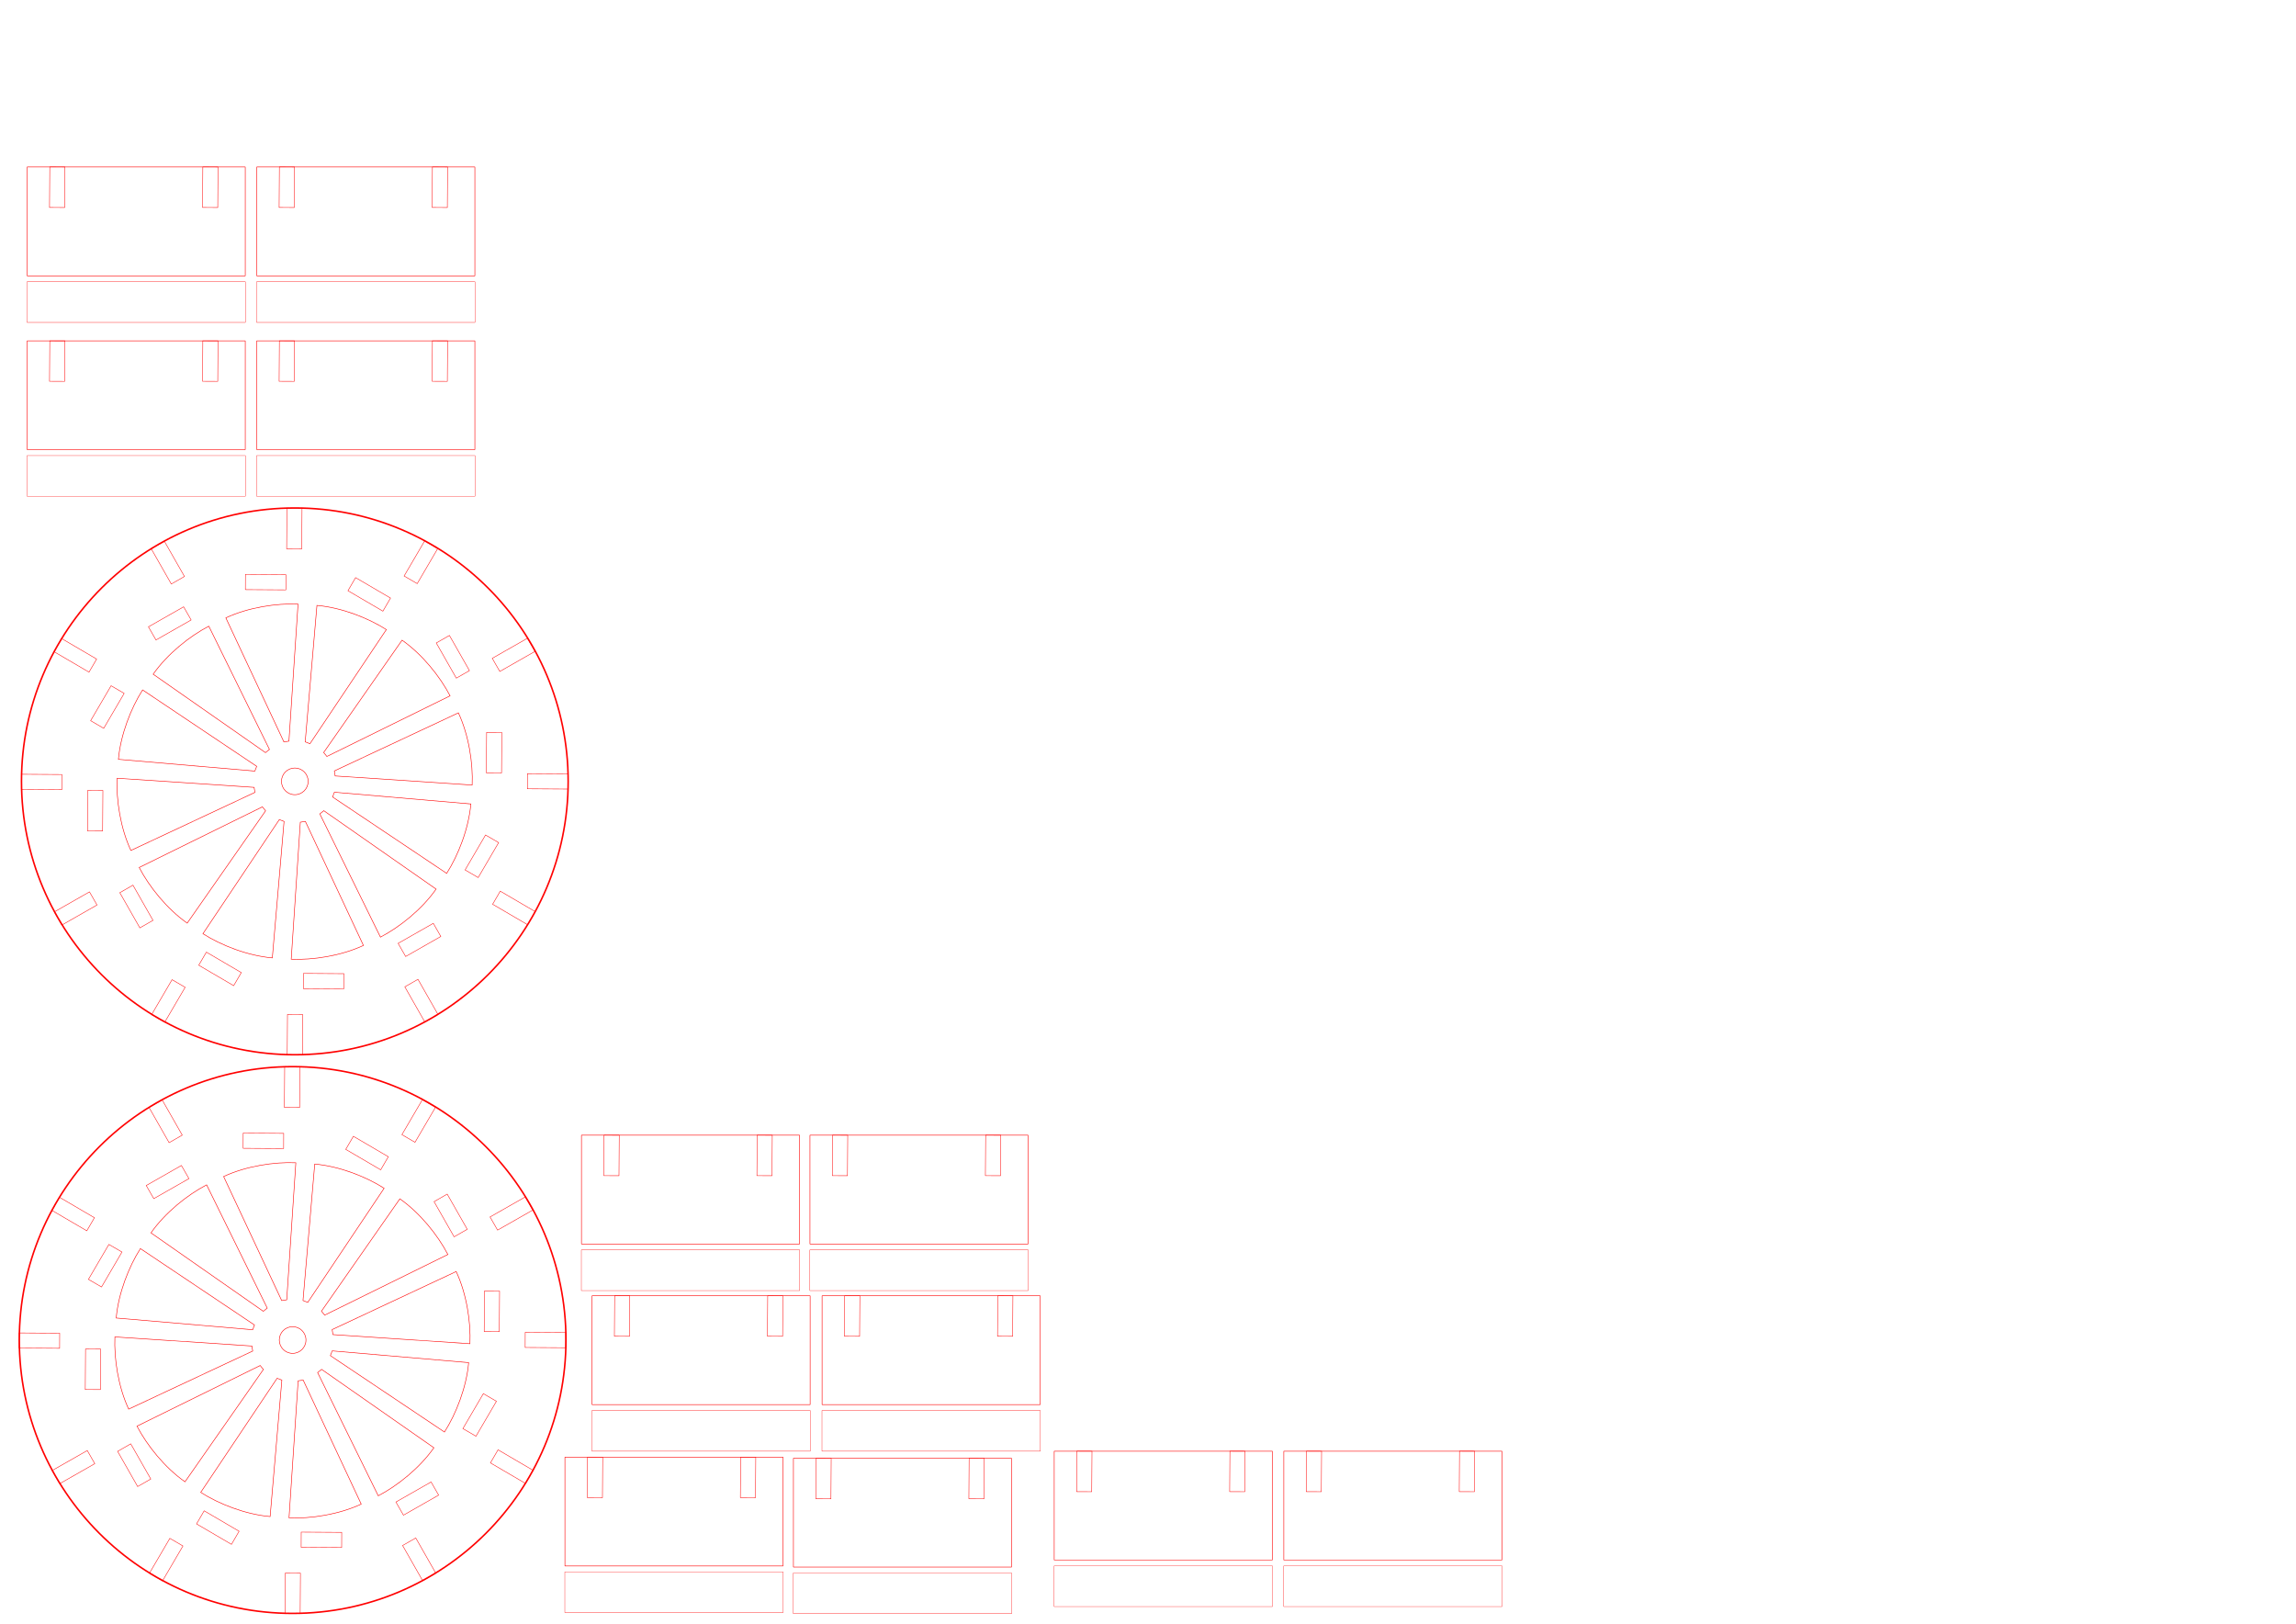
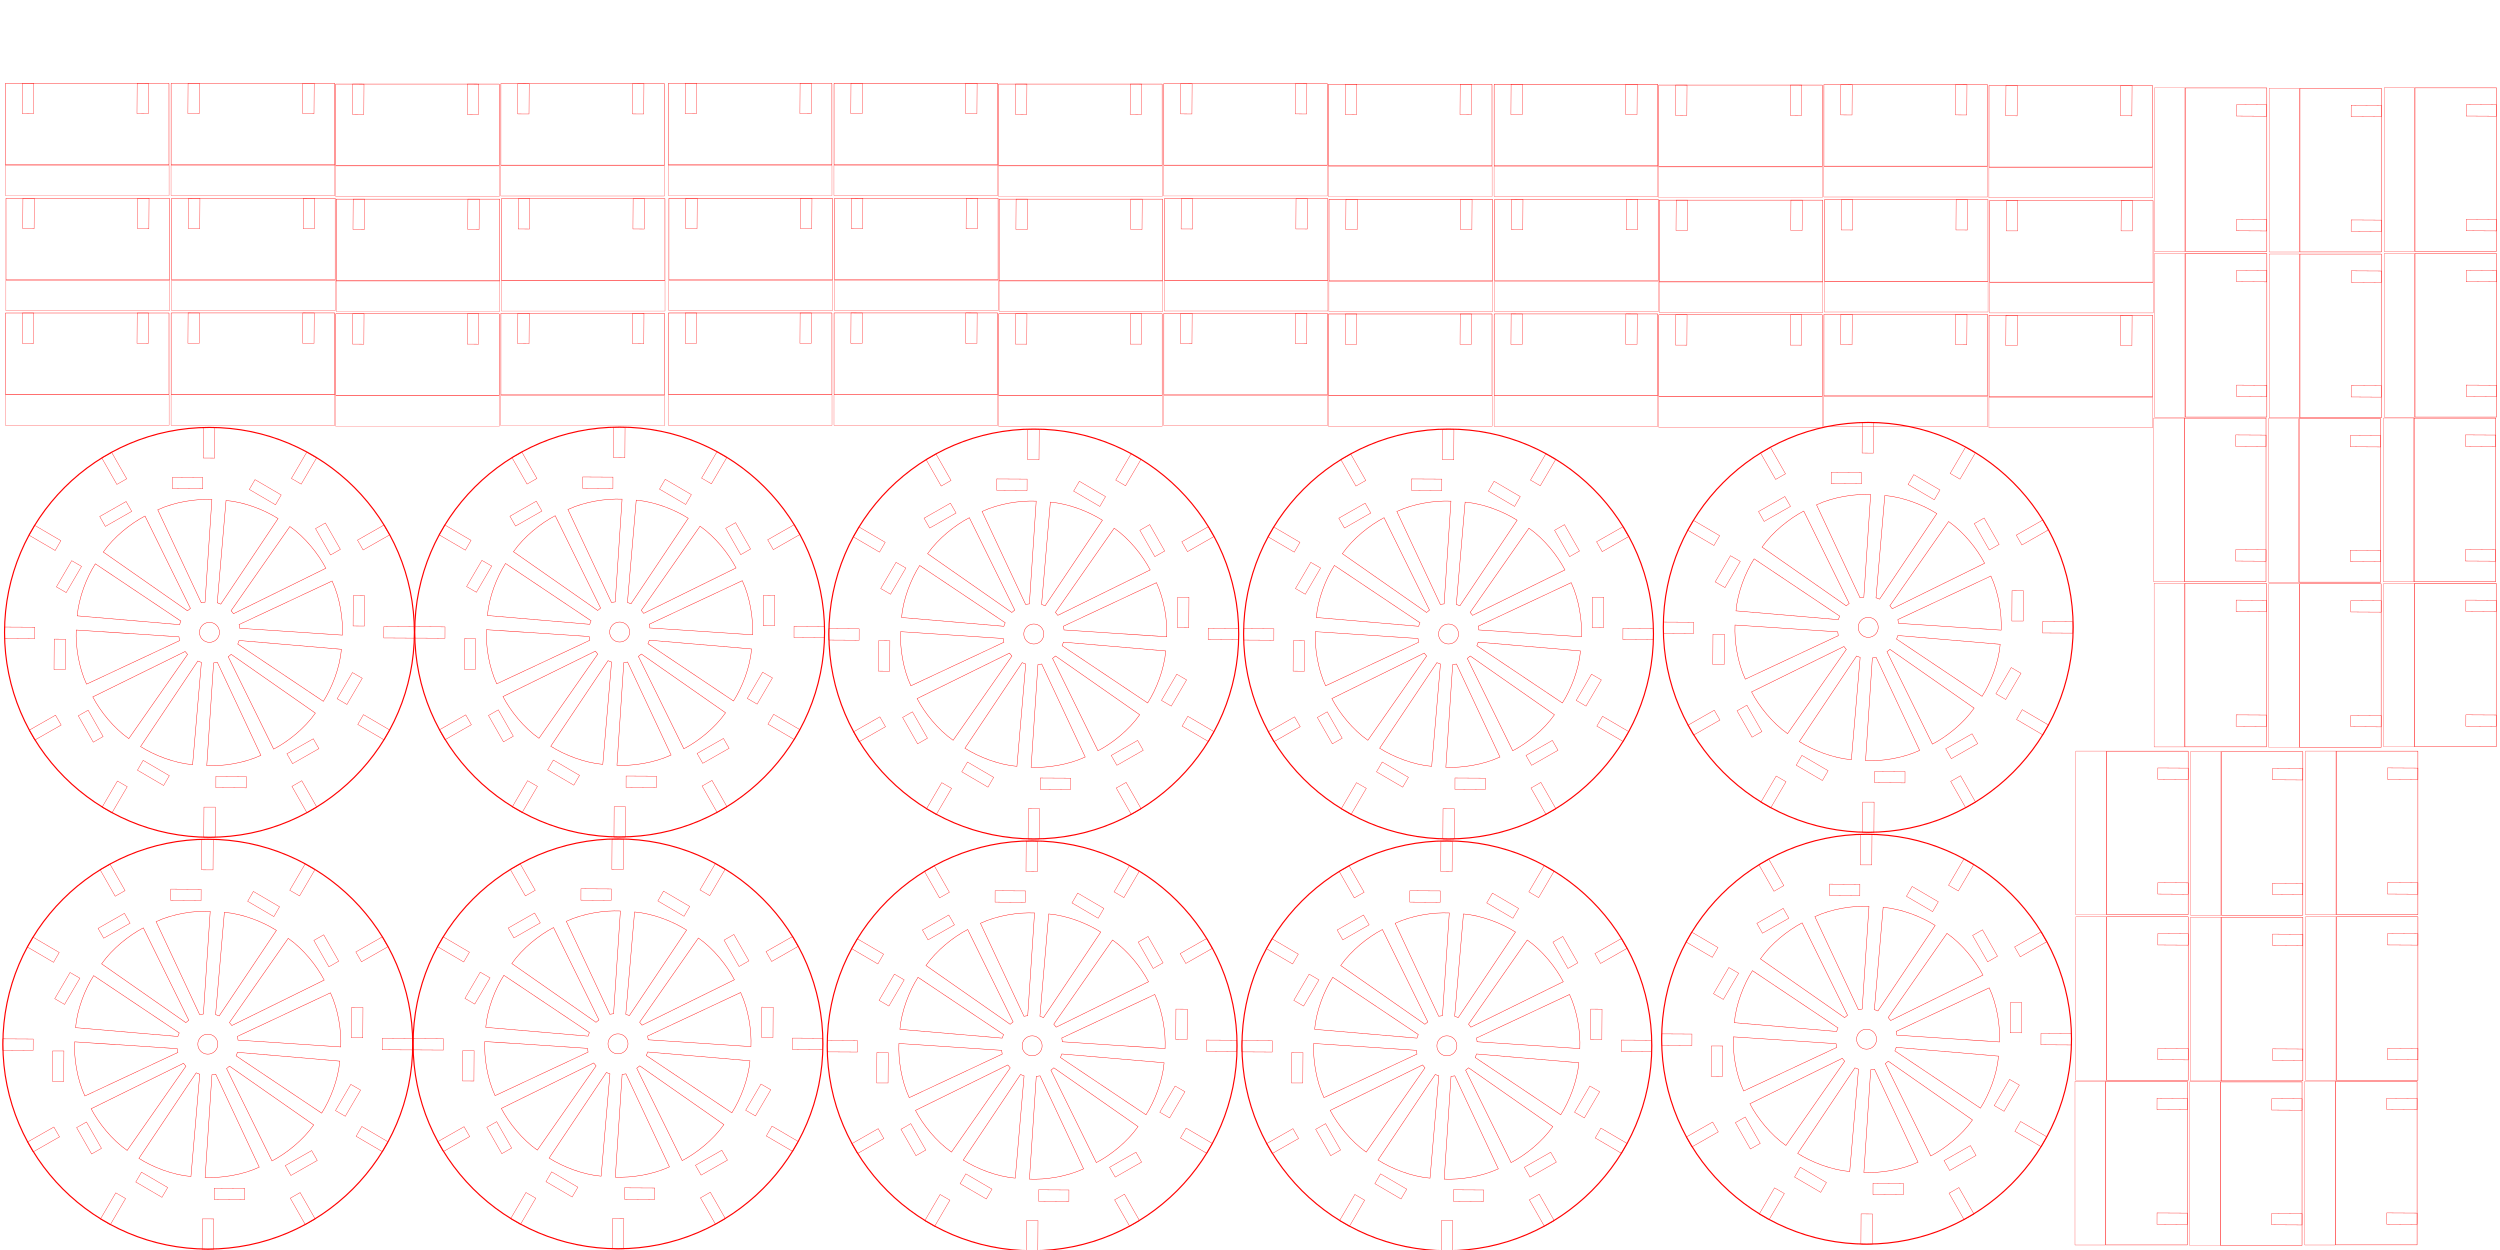
- <svg xmlns="http://www.w3.org/2000/svg" xmlns:xlink="http://www.w3.org/1999/xlink" width="420mm" height="297mm" viewBox="0 0 1488.189 1052.362" id="svg2" version="1.1">
+ <svg xmlns="http://www.w3.org/2000/svg" xmlns:xlink="http://www.w3.org/1999/xlink" width="61cm" height="30.5cm" viewBox="0 0 2161.417 1080.709" id="svg2" version="1.1">
  <defs id="defs4" />
-   <g id="layer2" style="display:none">
+   <g id="layer2" style="display:none" transform="translate(0,28.34642)">
    <circle r="114.985" cy="520.866" cx="213.098" id="path4650" style="color:#000000;clip-rule:nonzero;display:inline;overflow:visible;visibility:visible;opacity:1;isolation:auto;mix-blend-mode:normal;color-interpolation:sRGB;color-interpolation-filters:linearRGB;solid-color:#000000;solid-opacity:1;fill:none;fill-opacity:1;fill-rule:evenodd;stroke:#0000ff;stroke-width:0.345;stroke-linecap:butt;stroke-linejoin:round;stroke-miterlimit:4;stroke-dasharray:none;stroke-dashoffset:0;stroke-opacity:1;color-rendering:auto;image-rendering:auto;shape-rendering:auto;text-rendering:auto;enable-background:accumulate" />
    <ellipse ry="26.419" rx="26.419" cy="520.866" cx="213.098" id="path4648" style="color:#000000;clip-rule:nonzero;display:inline;overflow:visible;visibility:visible;opacity:1;isolation:auto;mix-blend-mode:normal;color-interpolation:sRGB;color-interpolation-filters:linearRGB;solid-color:#000000;solid-opacity:1;fill:none;fill-opacity:1;fill-rule:evenodd;stroke:#0000ff;stroke-width:0.319;stroke-linecap:butt;stroke-linejoin:round;stroke-miterlimit:4;stroke-dasharray:none;stroke-dashoffset:0;stroke-opacity:1;color-rendering:auto;image-rendering:auto;shape-rendering:auto;text-rendering:auto;enable-background:accumulate" />
    <rect style="color:#000000;clip-rule:nonzero;display:inline;overflow:visible;visibility:visible;opacity:1;isolation:auto;mix-blend-mode:normal;color-interpolation:sRGB;color-interpolation-filters:linearRGB;solid-color:#000000;solid-opacity:1;fill:none;fill-opacity:1;fill-rule:evenodd;stroke:#0000ff;stroke-width:0.354;stroke-linecap:butt;stroke-linejoin:round;stroke-miterlimit:4;stroke-dasharray:none;stroke-dashoffset:0;stroke-opacity:1;color-rendering:auto;image-rendering:auto;shape-rendering:auto;text-rendering:auto;enable-background:accumulate" id="rect4174" width="176.881" height="9.72" x="246.727" y="500.955" transform="matrix(0.9978735,0.0651804,-0.0651804,0.9978735,0,0)" />
    <rect transform="matrix(0.9999824,0.00594125,-0.00362907,0.9999934,0,0)" style="display:inline;fill:none;fill-rule:evenodd;stroke:#ff0000;stroke-width:0.3;stroke-linecap:butt;stroke-linejoin:miter;stroke-miterlimit:4;stroke-dasharray:none;stroke-opacity:1" id="use4245-6-6-7" width="26.238" height="9.818" x="3.969" y="1042.221" />
  </g>
-   <g id="layer3" style="display:none">
+   <g id="layer3" style="display:none" transform="translate(0,28.34642)">
    <g transform="translate(0,-1.6535434e-6)" style="display:inline" id="g4353">
      <circle cy="520.866" cx="213.098" id="path3340" style="fill:none;fill-rule:evenodd;stroke:#ff0000;stroke-width:1px;stroke-linecap:butt;stroke-linejoin:miter;stroke-opacity:1" r="177.165" />
      <g transform="translate(-141.2323,0)" id="g4449">
        <rect transform="matrix(-0.00594125,0.9999824,-0.9999934,-0.00362907,0,0)" style="fill:none;fill-rule:evenodd;stroke:#ff0000;stroke-width:0.3;stroke-linecap:butt;stroke-linejoin:miter;stroke-miterlimit:4;stroke-dasharray:none;stroke-opacity:1" id="use4421" width="26.238" height="9.818" x="487.388" y="-491.37" />
        <path style="fill:none;fill-rule:evenodd;stroke:#ff0000;stroke-width:0.354;stroke-linecap:butt;stroke-linejoin:miter;stroke-miterlimit:4;stroke-dasharray:none;stroke-opacity:1" d="m 379.954,514.108 0.514,3.26 88.807,5.9 c 0.615,-14.002 -2.137,-32.215 -8.92,-46.797 z" id="path4555" />
        <use height="100%" width="100%" transform="translate(504.9212,-526.3583)" id="use4273-5" xlink:href="#use4245-6-6-7" y="0" x="0" style="display:inline" />
      </g>
      <use x="0" y="0" xlink:href="#g4449" id="use4453" transform="matrix(0.8660254,-0.5,0.5,0.8660254,-231.9977,176.2963)" width="100%" height="100%" />
      <use x="0" y="0" xlink:href="#g4449" id="use4453-5" transform="matrix(-0.8660254,0.5,-0.5,-0.8660254,657.9468,865.8272)" width="100%" height="100%" />
      <use x="0" y="0" xlink:href="#g4449" id="use4453-3" transform="matrix(-0.8660254,-0.5,0.5,-0.8660254,136.885,1078.802)" width="100%" height="100%" />
      <use x="0" y="0" xlink:href="#g4449" id="use4453-56" transform="matrix(-1,0,0,-1,425.9491,1042.123)" width="100%" height="100%" />
      <use x="0" y="0" xlink:href="#g4449" id="use4453-2" transform="matrix(-0.5,-0.8660254,0.8660254,-0.5,-131.7909,966.034)" width="100%" height="100%" />
      <use x="0" y="0" xlink:href="#g4449" id="use4453-9" transform="matrix(0,-1,1,0,-308.0872,734.0363)" width="100%" height="100%" />
      <use x="0" y="0" xlink:href="#g4449" id="use4453-1" transform="matrix(0.5,-0.8660254,0.8660254,0.5,-344.7654,444.9722)" width="100%" height="100%" />
      <use x="0" y="0" xlink:href="#g4449" id="use4453-5-2" transform="matrix(0.8660254,0.5,-0.5,0.8660254,289.0641,-36.67824)" width="100%" height="100%" />
      <use x="0" y="0" xlink:href="#g4449" id="use4453-5-7" transform="matrix(0.5,0.8660254,-0.8660254,0.5,557.74,76.0895)" width="100%" height="100%" />
      <use x="0" y="0" xlink:href="#g4449" id="use4453-5-0" transform="matrix(0,1,-1,0,734.0363,308.0872)" width="100%" height="100%" />
      <use x="0" y="0" xlink:href="#g4449" id="use4453-5-9" transform="matrix(-0.5,0.8660254,-0.8660254,-0.5,770.7145,597.1512)" width="100%" height="100%" />
      <ellipse ry="8.646" rx="8.646" cy="520.866" cx="213.098" id="path4177" style="color:#000000;clip-rule:nonzero;display:inline;overflow:visible;visibility:visible;opacity:1;isolation:auto;mix-blend-mode:normal;color-interpolation:sRGB;color-interpolation-filters:linearRGB;solid-color:#000000;solid-opacity:1;fill:none;fill-opacity:1;fill-rule:evenodd;stroke:#ff0000;stroke-width:0.354;stroke-linecap:butt;stroke-linejoin:round;stroke-miterlimit:4;stroke-dasharray:none;stroke-dashoffset:0;stroke-opacity:1;color-rendering:auto;image-rendering:auto;shape-rendering:auto;text-rendering:auto;enable-background:accumulate" />
    </g>
    <g id="g4527">
      <use height="100%" width="100%" transform="matrix(0,-1,1,0,-988.937,981.4961)" id="use4492" xlink:href="#use4245-6-6-7" y="0" x="0" style="display:inline" />
      <rect y="910.806" x="35.61" height="70.513" width="141.379" id="rect4495" style="color:#000000;clip-rule:nonzero;display:inline;overflow:visible;visibility:visible;opacity:1;isolation:auto;mix-blend-mode:normal;color-interpolation:sRGB;color-interpolation-filters:linearRGB;solid-color:#000000;solid-opacity:1;fill:none;fill-opacity:1;fill-rule:evenodd;stroke:#ff0000;stroke-width:0.353;stroke-linecap:butt;stroke-linejoin:round;stroke-miterlimit:4;stroke-dasharray:none;stroke-dashoffset:0;stroke-opacity:1;color-rendering:auto;image-rendering:auto;shape-rendering:auto;text-rendering:auto;enable-background:accumulate" />
      <use height="100%" width="100%" transform="matrix(0,-1,1,0,-889.7244,981.4961)" id="use4492-5" xlink:href="#use4245-6-6-7" y="0" x="0" style="display:inline" />
-       <rect y="880.62" x="35.541" height="26.359" width="141.516" id="rect4495-6" style="color:#000000;clip-rule:nonzero;display:inline;overflow:visible;visibility:visible;opacity:1;isolation:auto;mix-blend-mode:normal;color-interpolation:sRGB;color-interpolation-filters:linearRGB;solid-color:#000000;solid-opacity:1;fill:none;fill-opacity:1;fill-rule:evenodd;stroke:#ff0000;stroke-width:0.216;stroke-linecap:butt;stroke-linejoin:round;stroke-miterlimit:4;stroke-dasharray:none;stroke-dashoffset:0;stroke-opacity:1;color-rendering:auto;image-rendering:auto;shape-rendering:auto;text-rendering:auto;enable-background:accumulate" />
+       <rect y="884.163" x="35.541" height="26.359" width="141.516" id="rect4495-6" style="color:#000000;clip-rule:nonzero;display:inline;overflow:visible;visibility:visible;opacity:1;isolation:auto;mix-blend-mode:normal;color-interpolation:sRGB;color-interpolation-filters:linearRGB;solid-color:#000000;solid-opacity:1;fill:none;fill-opacity:1;fill-rule:evenodd;stroke:#ff0000;stroke-width:0.216;stroke-linecap:butt;stroke-linejoin:round;stroke-miterlimit:4;stroke-dasharray:none;stroke-dashoffset:0;stroke-opacity:1;color-rendering:auto;image-rendering:auto;shape-rendering:auto;text-rendering:auto;enable-background:accumulate" />
    </g>
  </g>
-   <g id="layer1" transform="translate(0,-1.6535434e-6)" style="display:inline">
-     <use x="0" y="0" xlink:href="#g4353" id="use4386" transform="translate(-23.43083,347.5427)" width="100%" height="100%" />
-     <use style="display:inline" x="0" y="0" xlink:href="#g4353" id="use4386-3" transform="translate(-22.00225,-14.50451)" width="100%" height="100%" />
-     <use style="display:inline" x="0" y="0" xlink:href="#g4527" id="use4544" width="100%" height="100%" transform="matrix(-1,0,0,-1,194.5868,1089.564)" />
-     <use style="display:inline" x="0" y="0" xlink:href="#g4527" id="use4544-2" width="100%" height="100%" transform="matrix(-1,0,0,-1,343.4057,1089.564)" />
-     <use style="display:inline" x="0" y="0" xlink:href="#g4527" id="use4544-9" width="100%" height="100%" transform="matrix(-1,0,0,-1,194.5868,1202.208)" />
-     <use style="display:inline" x="0" y="0" xlink:href="#g4527" id="use4544-2-1" width="100%" height="100%" transform="matrix(-1,0,0,-1,343.4057,1202.208)" />
-     <use style="display:inline" x="0" y="0" xlink:href="#g4527" id="use4544-9-9" width="100%" height="100%" transform="matrix(-1,0,0,-1,553.8725,1716.995)" />
-     <use style="display:inline" x="0" y="0" xlink:href="#g4527" id="use4544-2-1-3" width="100%" height="100%" transform="matrix(-1,0,0,-1,701.9771,1716.995)" />
-     <use style="display:inline" x="0" y="0" xlink:href="#g4527" id="use4544-9-6" width="100%" height="100%" transform="matrix(-1,0,0,-1,860.3011,1921.782)" />
-     <use style="display:inline" x="0" y="0" xlink:href="#g4527" id="use4544-2-1-0" width="100%" height="100%" transform="matrix(-1,0,0,-1,1009.12,1921.782)" />
-     <use style="display:inline" x="0" y="0" xlink:href="#g4527" id="use4544-9-62" width="100%" height="100%" transform="matrix(-1,0,0,-1,560.7195,1821.078)" />
-     <use style="display:inline" x="0" y="0" xlink:href="#g4527" id="use4544-2-1-6" width="100%" height="100%" transform="matrix(-1,0,0,-1,709.8343,1821.078)" />
-     <use style="display:inline" x="0" y="0" xlink:href="#g4527" id="use4544-9-1" width="100%" height="100%" transform="matrix(-1,0,0,-1,543.1582,1925.641)" />
-     <use style="display:inline" x="0" y="0" xlink:href="#g4527" id="use4544-2-1-8" width="100%" height="100%" transform="matrix(-1,0,0,-1,691.2629,1926.355)" />
+   <g id="layer1" transform="translate(0,28.34642)" style="display:inline">
+     <g id="g4312">
+       <use height="100%" width="100%" transform="translate(-33.43083,353.5427)" id="use4386" xlink:href="#g4353" y="0" x="0" />
+       <use height="100%" width="100%" transform="translate(-32.00225,-2.50451)" id="use4386-3" xlink:href="#g4353" y="0" x="0" style="display:inline" />
+     </g>
+     <use style="display:inline" x="0" y="0" xlink:href="#g4527" id="use4544-9-1" width="100%" height="100%" transform="matrix(0,1,-1,0,667.8417,458.3591)" />
+     <g style="display:inline" id="g4312-7" transform="translate(354.6344,-0.2812244)">
+       <use height="100%" width="100%" transform="translate(-33.43083,353.5427)" id="use4386-0" xlink:href="#g4353" y="0" x="0" />
+       <use height="100%" width="100%" transform="translate(-32.00225,-2.50451)" id="use4386-3-4" xlink:href="#g4353" y="0" x="0" style="display:inline" />
+     </g>
+     <g style="display:inline" id="g4312-4" transform="translate(712.6884,1.428567)">
+       <use height="100%" width="100%" transform="translate(-33.43083,353.5427)" id="use4386-2" xlink:href="#g4353" y="0" x="0" />
+       <use height="100%" width="100%" transform="translate(-32.00225,-2.50451)" id="use4386-3-9" xlink:href="#g4353" y="0" x="0" style="display:inline" />
+     </g>
+     <g style="display:inline" id="g4312-4-0" transform="translate(1071.26,1.428565)">
+       <use height="100%" width="100%" transform="translate(-33.43083,353.5427)" id="use4386-2-5" xlink:href="#g4353" y="0" x="0" />
+       <use height="100%" width="100%" transform="translate(-32.00225,-2.50451)" id="use4386-3-9-0" xlink:href="#g4353" y="0" x="0" style="display:inline" />
+     </g>
+     <g id="g4438" transform="translate(3.142857,102)">
+       <use transform="matrix(-1,0,0,-1,178.5868,1121.564)" height="100%" width="100%" id="use4544" xlink:href="#g4527" y="0" x="0" style="display:inline" />
+       <use transform="matrix(-1,0,0,-1,179.0154,1022.423)" height="100%" width="100%" id="use4544-9-9" xlink:href="#g4527" y="0" x="0" style="display:inline" />
+       <use transform="matrix(-1,0,0,-1,178.5588,922.9582)" height="100%" width="100%" id="use4544-9-62" xlink:href="#g4527" y="0" x="0" style="display:inline" />
+       <use transform="matrix(-1,0,0,-1,321.8132,1121.547)" height="100%" width="100%" id="use4544-94" xlink:href="#g4527" y="0" x="0" style="display:inline" />
+       <use transform="matrix(-1,0,0,-1,322.2418,1022.407)" height="100%" width="100%" id="use4544-9-9-2" xlink:href="#g4527" y="0" x="0" style="display:inline" />
+       <use transform="matrix(-1,0,0,-1,321.7852,922.9415)" height="100%" width="100%" id="use4544-9-62-6" xlink:href="#g4527" y="0" x="0" style="display:inline" />
+       <use transform="matrix(-1,0,0,-1,464.099,1122.262)" height="100%" width="100%" id="use4544-4" xlink:href="#g4527" y="0" x="0" style="display:inline" />
+       <use transform="matrix(-1,0,0,-1,464.5275,1023.121)" height="100%" width="100%" id="use4544-9-9-8" xlink:href="#g4527" y="0" x="0" style="display:inline" />
+       <use transform="matrix(-1,0,0,-1,464.0709,923.6558)" height="100%" width="100%" id="use4544-9-62-8" xlink:href="#g4527" y="0" x="0" style="display:inline" />
+       <use transform="matrix(-1,0,0,-1,606.9176,1121.863)" height="100%" width="100%" id="use4544-3" xlink:href="#g4527" y="0" x="0" style="display:inline" />
+       <use transform="matrix(-1,0,0,-1,607.3461,1022.723)" height="100%" width="100%" id="use4544-9-9-6" xlink:href="#g4527" y="0" x="0" style="display:inline" />
+       <use transform="matrix(-1,0,0,-1,606.8895,923.2574)" height="100%" width="100%" id="use4544-9-62-7" xlink:href="#g4527" y="0" x="0" style="display:inline" />
+     </g>
+     <g style="display:inline" id="g4438-5" transform="translate(576.2858,101.991)">
+       <use transform="matrix(-1,0,0,-1,178.5868,1121.564)" height="100%" width="100%" id="use4544-35" xlink:href="#g4527" y="0" x="0" style="display:inline" />
+       <use transform="matrix(-1,0,0,-1,179.0154,1022.423)" height="100%" width="100%" id="use4544-9-9-62" xlink:href="#g4527" y="0" x="0" style="display:inline" />
+       <use transform="matrix(-1,0,0,-1,178.5588,922.9582)" height="100%" width="100%" id="use4544-9-62-9" xlink:href="#g4527" y="0" x="0" style="display:inline" />
+       <use transform="matrix(-1,0,0,-1,321.8132,1121.547)" height="100%" width="100%" id="use4544-94-1" xlink:href="#g4527" y="0" x="0" style="display:inline" />
+       <use transform="matrix(-1,0,0,-1,322.2418,1022.407)" height="100%" width="100%" id="use4544-9-9-2-2" xlink:href="#g4527" y="0" x="0" style="display:inline" />
+       <use transform="matrix(-1,0,0,-1,321.7852,922.9415)" height="100%" width="100%" id="use4544-9-62-6-7" xlink:href="#g4527" y="0" x="0" style="display:inline" />
+       <use transform="matrix(-1,0,0,-1,464.099,1122.262)" height="100%" width="100%" id="use4544-4-0" xlink:href="#g4527" y="0" x="0" style="display:inline" />
+       <use transform="matrix(-1,0,0,-1,464.5275,1023.121)" height="100%" width="100%" id="use4544-9-9-8-9" xlink:href="#g4527" y="0" x="0" style="display:inline" />
+       <use transform="matrix(-1,0,0,-1,464.0709,923.6558)" height="100%" width="100%" id="use4544-9-62-8-3" xlink:href="#g4527" y="0" x="0" style="display:inline" />
+       <use transform="matrix(-1,0,0,-1,606.9176,1121.863)" height="100%" width="100%" id="use4544-3-6" xlink:href="#g4527" y="0" x="0" style="display:inline" />
+       <use transform="matrix(-1,0,0,-1,607.3461,1022.723)" height="100%" width="100%" id="use4544-9-9-6-0" xlink:href="#g4527" y="0" x="0" style="display:inline" />
+       <use transform="matrix(-1,0,0,-1,606.8895,923.2574)" height="100%" width="100%" id="use4544-9-62-7-6" xlink:href="#g4527" y="0" x="0" style="display:inline" />
+     </g>
+     <g style="display:inline" id="g4438-2" transform="translate(1146.988,102.8572)">
+       <use transform="matrix(-1,0,0,-1,178.5868,1121.564)" height="100%" width="100%" id="use4544-6" xlink:href="#g4527" y="0" x="0" style="display:inline" />
+       <use transform="matrix(-1,0,0,-1,179.0154,1022.423)" height="100%" width="100%" id="use4544-9-9-1" xlink:href="#g4527" y="0" x="0" style="display:inline" />
+       <use transform="matrix(-1,0,0,-1,178.5588,922.9582)" height="100%" width="100%" id="use4544-9-62-87" xlink:href="#g4527" y="0" x="0" style="display:inline" />
+       <use transform="matrix(-1,0,0,-1,321.8132,1121.547)" height="100%" width="100%" id="use4544-94-9" xlink:href="#g4527" y="0" x="0" style="display:inline" />
+       <use transform="matrix(-1,0,0,-1,322.2418,1022.407)" height="100%" width="100%" id="use4544-9-9-2-20" xlink:href="#g4527" y="0" x="0" style="display:inline" />
+       <use transform="matrix(-1,0,0,-1,321.7852,922.9415)" height="100%" width="100%" id="use4544-9-62-6-2" xlink:href="#g4527" y="0" x="0" style="display:inline" />
+       <use transform="matrix(-1,0,0,-1,464.099,1122.262)" height="100%" width="100%" id="use4544-4-3" xlink:href="#g4527" y="0" x="0" style="display:inline" />
+       <use transform="matrix(-1,0,0,-1,464.5275,1023.121)" height="100%" width="100%" id="use4544-9-9-8-7" xlink:href="#g4527" y="0" x="0" style="display:inline" />
+       <use transform="matrix(-1,0,0,-1,464.0709,923.6558)" height="100%" width="100%" id="use4544-9-62-8-5" xlink:href="#g4527" y="0" x="0" style="display:inline" />
+       <use transform="matrix(-1,0,0,-1,606.9176,1121.863)" height="100%" width="100%" id="use4544-3-9" xlink:href="#g4527" y="0" x="0" style="display:inline" />
+       <use transform="matrix(-1,0,0,-1,607.3461,1022.723)" height="100%" width="100%" id="use4544-9-9-6-2" xlink:href="#g4527" y="0" x="0" style="display:inline" />
+       <use transform="matrix(-1,0,0,-1,606.8895,923.2574)" height="100%" width="100%" id="use4544-9-62-7-2" xlink:href="#g4527" y="0" x="0" style="display:inline" />
+     </g>
+     <g style="display:inline" id="g4312-4-0-8" transform="translate(1434.117,-4.308229)">
+       <use height="100%" width="100%" transform="translate(-33.43083,353.5427)" id="use4386-2-5-9" xlink:href="#g4353" y="0" x="0" />
+       <use height="100%" width="100%" transform="translate(-32.00225,-2.50451)" id="use4386-3-9-0-7" xlink:href="#g4353" y="0" x="0" style="display:inline" />
+     </g>
+     <g style="display:inline" id="g4438-2-3" transform="matrix(0,1,-1,0,2100.064,46.05571)">
+       <use transform="matrix(-1,0,0,-1,178.5868,1121.564)" height="100%" width="100%" id="use4544-6-6" xlink:href="#g4527" y="0" x="0" style="display:inline" />
+       <use transform="matrix(-1,0,0,-1,179.0154,1022.423)" height="100%" width="100%" id="use4544-9-9-1-1" xlink:href="#g4527" y="0" x="0" style="display:inline" />
+       <use transform="matrix(-1,0,0,-1,178.5588,922.9582)" height="100%" width="100%" id="use4544-9-62-87-2" xlink:href="#g4527" y="0" x="0" style="display:inline" />
+       <use transform="matrix(-1,0,0,-1,321.8132,1121.547)" height="100%" width="100%" id="use4544-94-9-9" xlink:href="#g4527" y="0" x="0" style="display:inline" />
+       <use transform="matrix(-1,0,0,-1,322.2418,1022.407)" height="100%" width="100%" id="use4544-9-9-2-20-3" xlink:href="#g4527" y="0" x="0" style="display:inline" />
+       <use transform="matrix(-1,0,0,-1,321.7852,922.9415)" height="100%" width="100%" id="use4544-9-62-6-2-1" xlink:href="#g4527" y="0" x="0" style="display:inline" />
+       <use transform="matrix(-1,0,0,-1,464.099,1122.262)" height="100%" width="100%" id="use4544-4-3-9" xlink:href="#g4527" y="0" x="0" style="display:inline" />
+       <use transform="matrix(-1,0,0,-1,464.5275,1023.121)" height="100%" width="100%" id="use4544-9-9-8-7-4" xlink:href="#g4527" y="0" x="0" style="display:inline" />
+       <use transform="matrix(-1,0,0,-1,464.0709,923.6558)" height="100%" width="100%" id="use4544-9-62-8-5-7" xlink:href="#g4527" y="0" x="0" style="display:inline" />
+       <use transform="matrix(-1,0,0,-1,606.9176,1121.863)" height="100%" width="100%" id="use4544-3-9-8" xlink:href="#g4527" y="0" x="0" style="display:inline" />
+       <use transform="matrix(-1,0,0,-1,607.3461,1022.723)" height="100%" width="100%" id="use4544-9-9-6-2-4" xlink:href="#g4527" y="0" x="0" style="display:inline" />
+       <use transform="matrix(-1,0,0,-1,606.8895,923.2574)" height="100%" width="100%" id="use4544-9-62-7-2-5" xlink:href="#g4527" y="0" x="0" style="display:inline" />
+     </g>
+     <g id="g4668" transform="translate(-26,24)">
+       <g id="g4679" transform="translate(-12.85714,-42.85715)">
+         <use style="display:inline" x="0" y="0" xlink:href="#g4527" id="use4544-6-6-3" width="100%" height="100%" transform="matrix(0,-1,1,0,949.3575,816.9328)" />
+         <use style="display:inline" x="0" y="0" xlink:href="#g4527" id="use4544-9-9-1-1-6" width="100%" height="100%" transform="matrix(0,-1,1,0,1048.498,817.3614)" />
+         <use style="display:inline" x="0" y="0" xlink:href="#g4527" id="use4544-9-62-87-2-1" width="100%" height="100%" transform="matrix(0,-1,1,0,1147.963,816.9047)" />
+         <use style="display:inline" x="0" y="0" xlink:href="#g4527" id="use4544-94-9-9-0" width="100%" height="100%" transform="matrix(0,-1,1,0,949.3741,960.1592)" />
+         <use style="display:inline" x="0" y="0" xlink:href="#g4527" id="use4544-9-9-2-20-3-6" width="100%" height="100%" transform="matrix(0,-1,1,0,1048.515,960.5878)" />
+         <use style="display:inline" x="0" y="0" xlink:href="#g4527" id="use4544-9-62-6-2-1-3" width="100%" height="100%" transform="matrix(0,-1,1,0,1147.98,960.1312)" />
+         <use style="display:inline" x="0" y="0" xlink:href="#g4527" id="use4544-4-3-9-2" width="100%" height="100%" transform="matrix(0,-1,1,0,948.6598,1102.445)" />
+         <use style="display:inline" x="0" y="0" xlink:href="#g4527" id="use4544-9-9-8-7-4-0" width="100%" height="100%" transform="matrix(0,-1,1,0,1047.8,1102.873)" />
+         <use style="display:inline" x="0" y="0" xlink:href="#g4527" id="use4544-9-62-8-5-7-6" width="100%" height="100%" transform="matrix(0,-1,1,0,1147.266,1102.417)" />
+       </g>
+     </g>
+     <g id="g4690" transform="matrix(0,-1,1,0,651.3794,2174.566)">
+       <use transform="matrix(0,-1,1,0,949.0583,1245.264)" height="100%" width="100%" id="use4544-3-9-8-1" xlink:href="#g4527" y="0" x="0" style="display:inline" />
+       <use transform="matrix(0,-1,1,0,1048.199,1245.692)" height="100%" width="100%" id="use4544-9-9-6-2-4-5" xlink:href="#g4527" y="0" x="0" style="display:inline" />
+       <use transform="matrix(0,-1,1,0,1147.664,1245.236)" height="100%" width="100%" id="use4544-9-62-7-2-5-5" xlink:href="#g4527" y="0" x="0" style="display:inline" />
+     </g>
  </g>
</svg>
